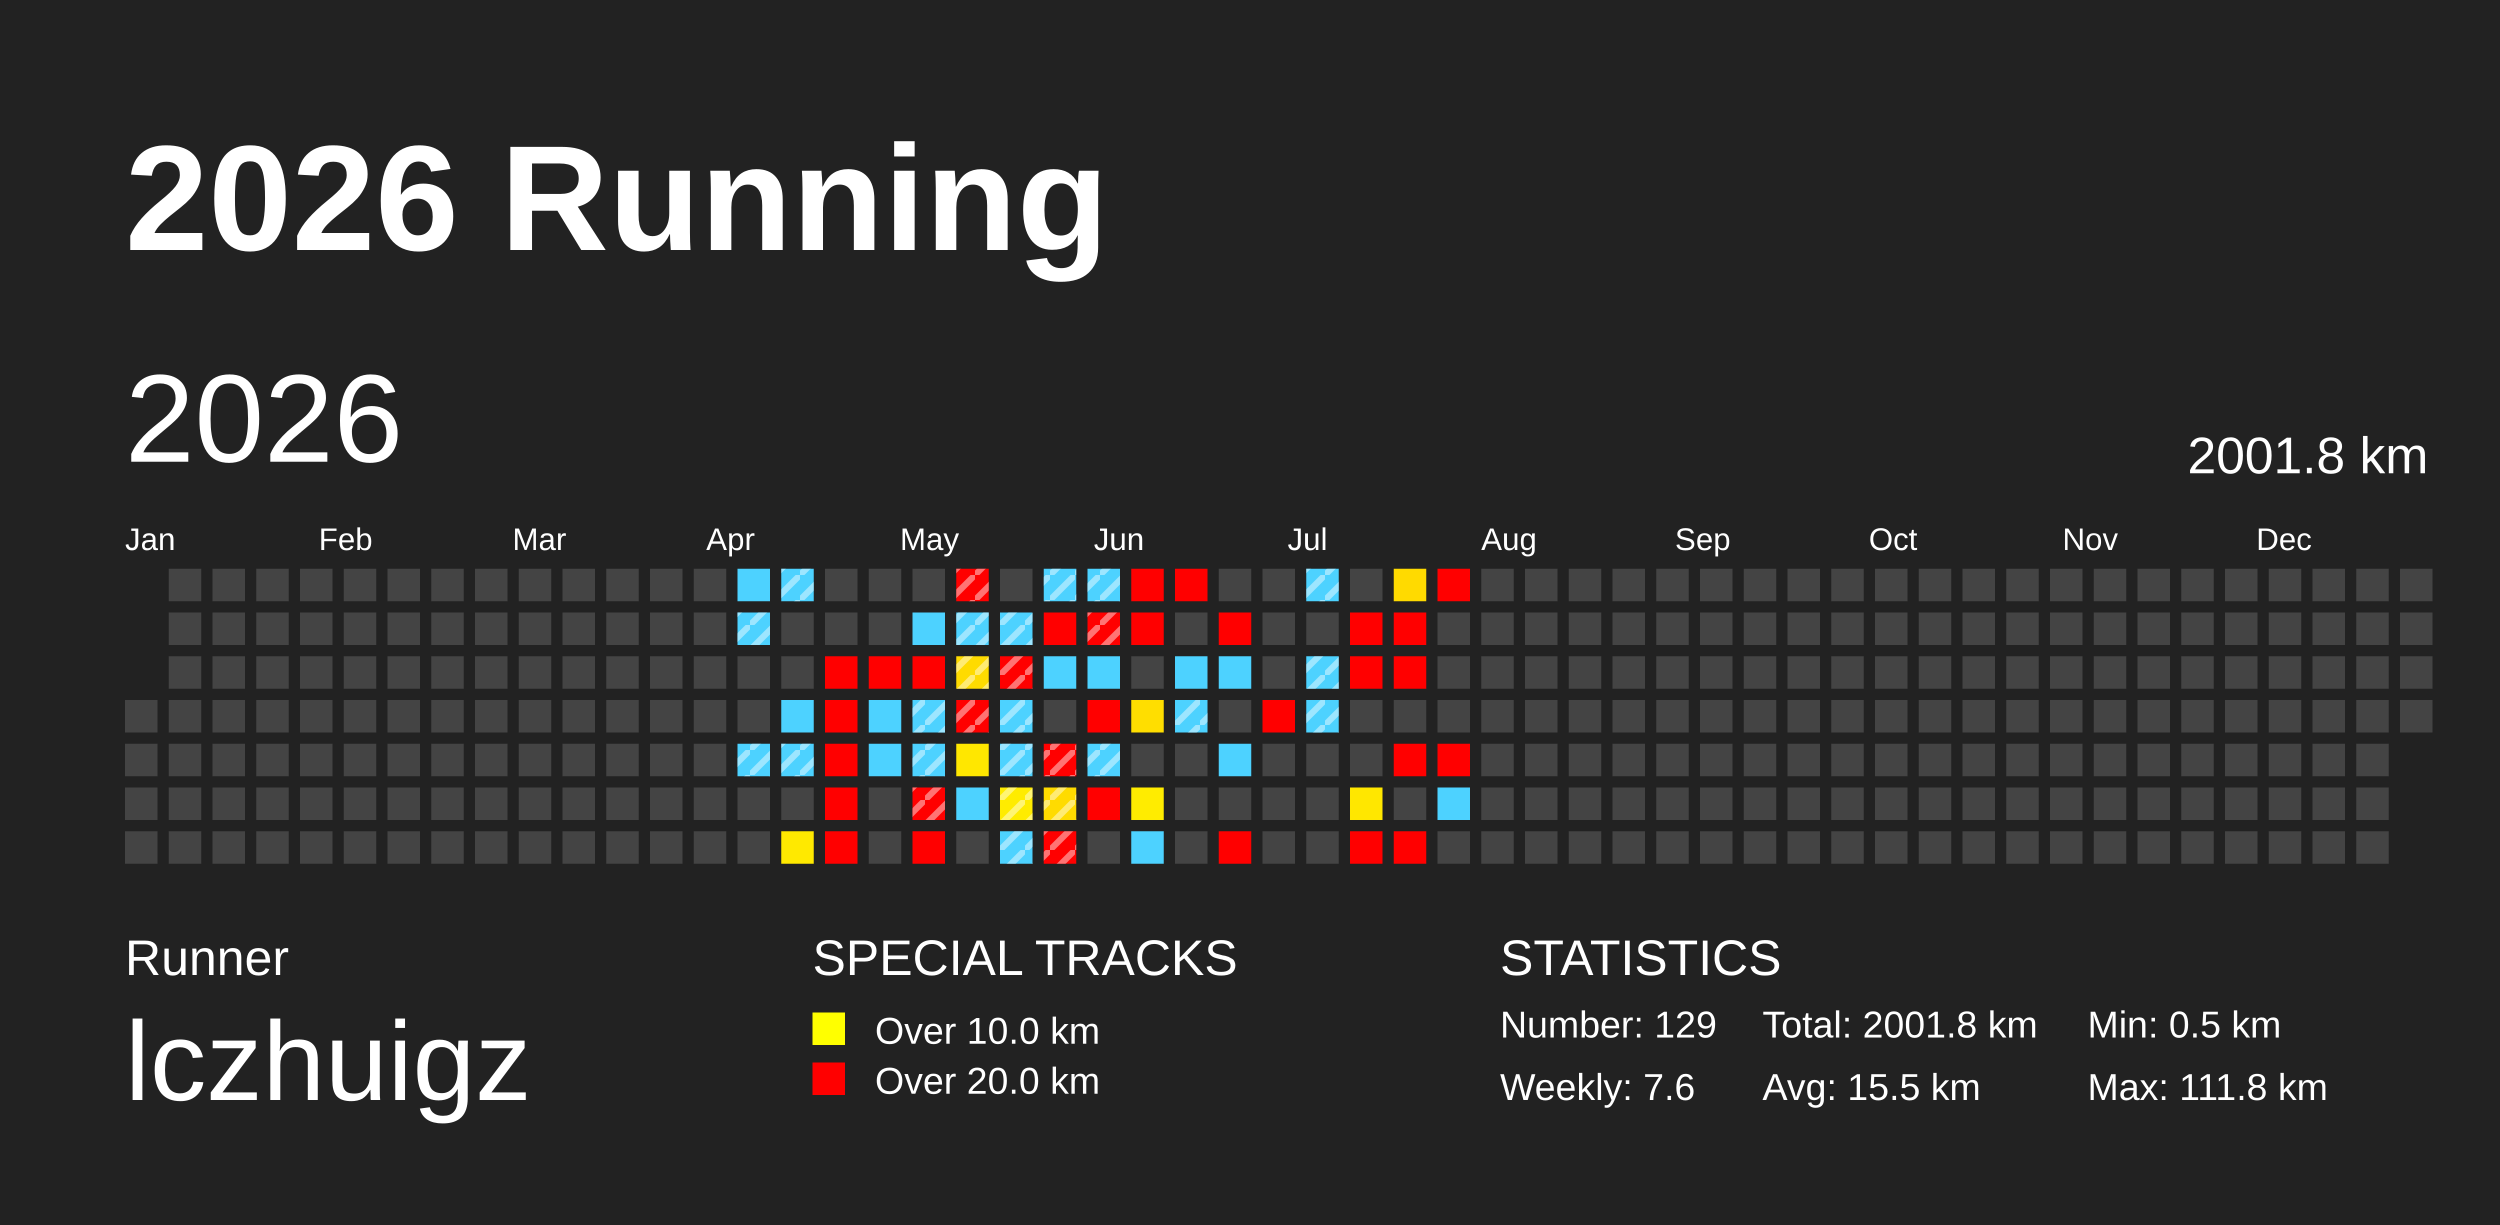
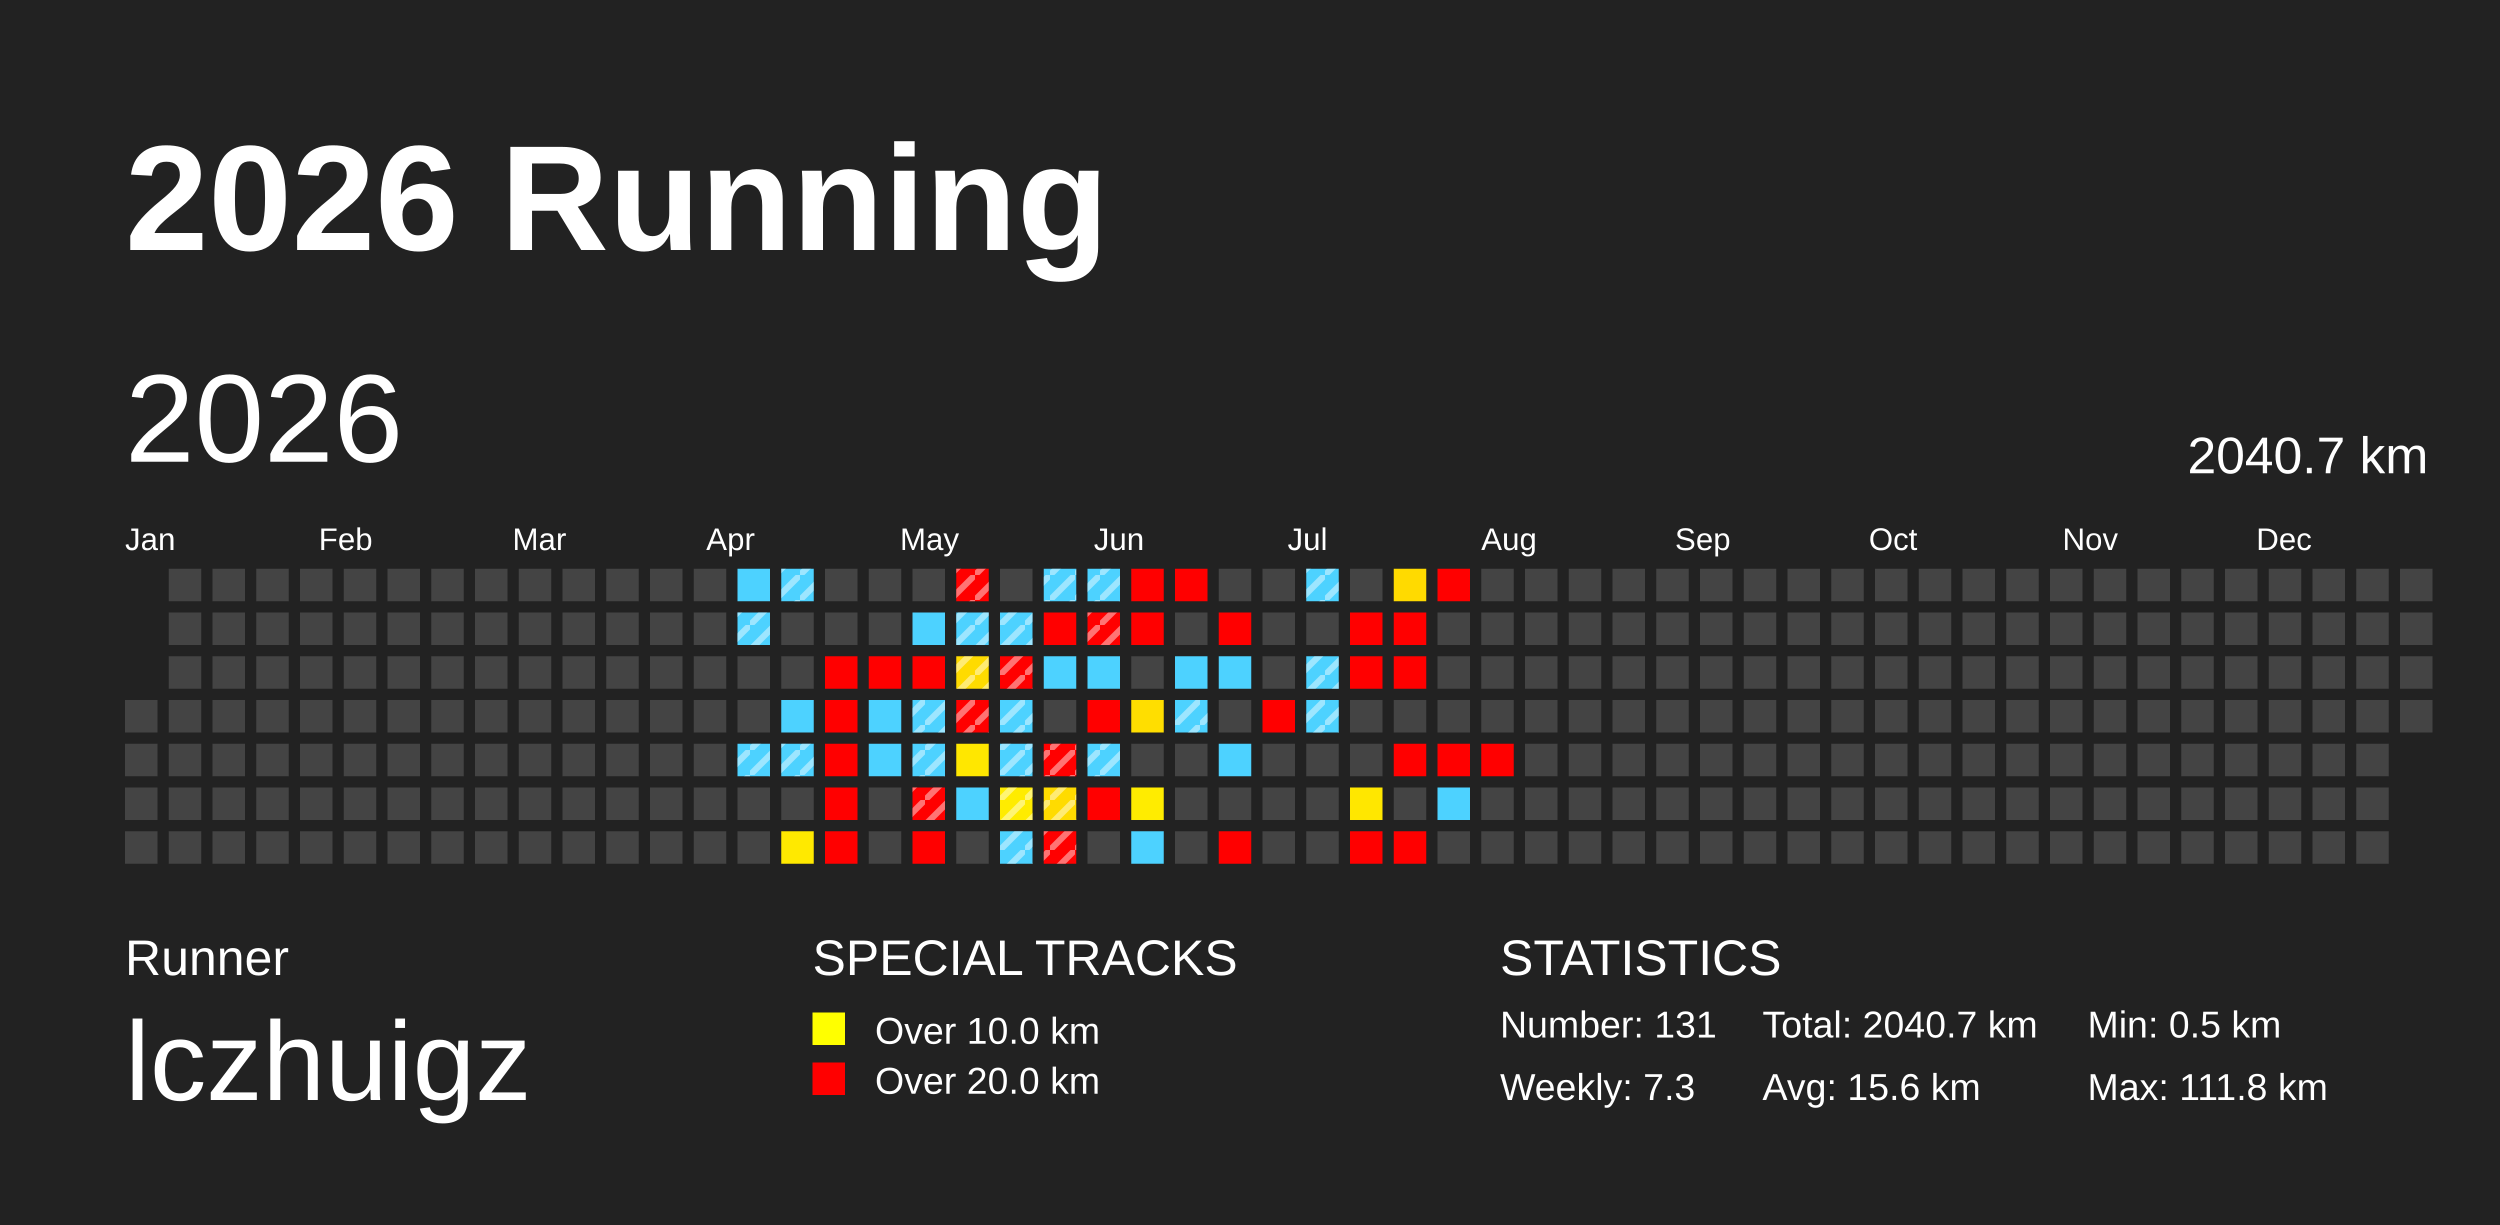
<svg xmlns="http://www.w3.org/2000/svg" baseProfile="full" height="98mm" version="1.1" viewBox="0,0,200,98" width="200mm">
  <defs>
    <pattern height="2" id="indoor-stripe" patternUnits="userSpaceOnUse" width="2">
      <line stroke="white" stroke-opacity="0.45" stroke-width="0.5" x1="0" x2="2" y1="2" y2="0" />
    </pattern>
  </defs>
  <rect fill="#222222" height="98" width="200" x="0" y="0" />
  <text fill="#FFFFFF" style="font-size:12px; font-family:Arial; font-weight:bold;" x="10" y="20">2026 Running</text>
  <text fill="#FFFFFF" style="font-size:4px; font-family:Arial" x="10" y="78">Runner</text>
  <text fill="#FFFFFF" style="font-size:9px; font-family:Arial" x="10" y="88">lczhuigz</text>
  <text fill="#FFFFFF" style="font-size:4px; font-family:Arial" x="65" y="78">SPECIAL TRACKS</text>
  <rect fill="yellow" height="2.6" width="2.6" x="65" y="81" />
  <text fill="#FFFFFF" style="font-size:3px; font-family:Arial" x="70" y="83.5">Over 10.0 km</text>
  <rect fill="red" height="2.6" width="2.6" x="65" y="85" />
  <text fill="#FFFFFF" style="font-size:3px; font-family:Arial" x="70" y="87.5">Over 20.0 km</text>
  <text fill="#FFFFFF" style="font-size:4px; font-family:Arial" x="120" y="78">STATISTICS</text>
-   <text fill="#FFFFFF" style="font-size:3px; font-family:Arial" x="120" y="83">Number: 129</text>
-   <text fill="#FFFFFF" style="font-size:3px; font-family:Arial" x="120" y="88">Weekly: 7.6</text>
-   <text fill="#FFFFFF" style="font-size:3px; font-family:Arial" x="141" y="83">Total: 2001.8 km</text>
-   <text fill="#FFFFFF" style="font-size:3px; font-family:Arial" x="141" y="88">Avg: 15.5 km</text>
+   <text fill="#FFFFFF" style="font-size:3px; font-family:Arial" x="120" y="83">Number: 131</text>
+   <text fill="#FFFFFF" style="font-size:3px; font-family:Arial" x="120" y="88">Weekly: 7.3</text>
+   <text fill="#FFFFFF" style="font-size:3px; font-family:Arial" x="141" y="83">Total: 2040.7 km</text>
+   <text fill="#FFFFFF" style="font-size:3px; font-family:Arial" x="141" y="88">Avg: 15.6 km</text>
  <text fill="#FFFFFF" style="font-size:3px; font-family:Arial" x="167" y="83">Min: 0.5 km</text>
  <text fill="#FFFFFF" style="font-size:3px; font-family:Arial" x="167" y="88">Max: 111.8 km</text>
  <text dominant-baseline="hanging" fill="#FFFFFF" style="font-size:10.0px; font-family:Arial;" x="10" y="30">2026</text>
-   <text dominant-baseline="hanging" fill="#FFFFFF" style="font-size:4.125px; font-family:Arial;" x="175" y="35">2001.8 km</text>
+   <text dominant-baseline="hanging" fill="#FFFFFF" style="font-size:4.125px; font-family:Arial;" x="175" y="35">2040.7 km</text>
  <text fill="#FFFFFF" style="font-size:2.5px; font-family:Arial" x="10.0" y="44">Jan</text>
  <text fill="#FFFFFF" style="font-size:2.5px; font-family:Arial" x="25.5" y="44">Feb</text>
  <text fill="#FFFFFF" style="font-size:2.5px; font-family:Arial" x="41.0" y="44">Mar</text>
  <text fill="#FFFFFF" style="font-size:2.5px; font-family:Arial" x="56.5" y="44">Apr</text>
  <text fill="#FFFFFF" style="font-size:2.5px; font-family:Arial" x="72.0" y="44">May</text>
  <text fill="#FFFFFF" style="font-size:2.5px; font-family:Arial" x="87.5" y="44">Jun</text>
  <text fill="#FFFFFF" style="font-size:2.5px; font-family:Arial" x="103.0" y="44">Jul</text>
  <text fill="#FFFFFF" style="font-size:2.5px; font-family:Arial" x="118.5" y="44">Aug</text>
  <text fill="#FFFFFF" style="font-size:2.5px; font-family:Arial" x="134.0" y="44">Sep</text>
  <text fill="#FFFFFF" style="font-size:2.5px; font-family:Arial" x="149.5" y="44">Oct</text>
  <text fill="#FFFFFF" style="font-size:2.5px; font-family:Arial" x="165.0" y="44">Nov</text>
  <text fill="#FFFFFF" style="font-size:2.5px; font-family:Arial" x="180.5" y="44">Dec</text>
  <rect fill="#444444" height="2.6" width="2.6" x="10.0" y="56.0" />
  <rect fill="#444444" height="2.6" width="2.6" x="10.0" y="59.5" />
  <rect fill="#444444" height="2.6" width="2.6" x="10.0" y="63.0" />
  <rect fill="#444444" height="2.6" width="2.6" x="10.0" y="66.5" />
  <rect fill="#444444" height="2.6" width="2.6" x="13.5" y="45.5" />
  <rect fill="#444444" height="2.6" width="2.6" x="13.5" y="49.0" />
  <rect fill="#444444" height="2.6" width="2.6" x="13.5" y="52.5" />
  <rect fill="#444444" height="2.6" width="2.6" x="13.5" y="56.0" />
  <rect fill="#444444" height="2.6" width="2.6" x="13.5" y="59.5" />
  <rect fill="#444444" height="2.6" width="2.6" x="13.5" y="63.0" />
  <rect fill="#444444" height="2.6" width="2.6" x="13.5" y="66.5" />
  <rect fill="#444444" height="2.6" width="2.6" x="17.0" y="45.5" />
  <rect fill="#444444" height="2.6" width="2.6" x="17.0" y="49.0" />
  <rect fill="#444444" height="2.6" width="2.6" x="17.0" y="52.5" />
  <rect fill="#444444" height="2.6" width="2.6" x="17.0" y="56.0" />
  <rect fill="#444444" height="2.6" width="2.6" x="17.0" y="59.5" />
  <rect fill="#444444" height="2.6" width="2.6" x="17.0" y="63.0" />
  <rect fill="#444444" height="2.6" width="2.6" x="17.0" y="66.5" />
  <rect fill="#444444" height="2.6" width="2.6" x="20.5" y="45.5" />
  <rect fill="#444444" height="2.6" width="2.6" x="20.5" y="49.0" />
  <rect fill="#444444" height="2.6" width="2.6" x="20.5" y="52.5" />
  <rect fill="#444444" height="2.6" width="2.6" x="20.5" y="56.0" />
  <rect fill="#444444" height="2.6" width="2.6" x="20.5" y="59.5" />
  <rect fill="#444444" height="2.6" width="2.6" x="20.5" y="63.0" />
  <rect fill="#444444" height="2.6" width="2.6" x="20.5" y="66.5" />
  <rect fill="#444444" height="2.6" width="2.6" x="24.0" y="45.5" />
  <rect fill="#444444" height="2.6" width="2.6" x="24.0" y="49.0" />
  <rect fill="#444444" height="2.6" width="2.6" x="24.0" y="52.5" />
  <rect fill="#444444" height="2.6" width="2.6" x="24.0" y="56.0" />
  <rect fill="#444444" height="2.6" width="2.6" x="24.0" y="59.5" />
  <rect fill="#444444" height="2.6" width="2.6" x="24.0" y="63.0" />
  <rect fill="#444444" height="2.6" width="2.6" x="24.0" y="66.5" />
  <rect fill="#444444" height="2.6" width="2.6" x="27.5" y="45.5" />
  <rect fill="#444444" height="2.6" width="2.6" x="27.5" y="49.0" />
  <rect fill="#444444" height="2.6" width="2.6" x="27.5" y="52.5" />
  <rect fill="#444444" height="2.6" width="2.6" x="27.5" y="56.0" />
  <rect fill="#444444" height="2.6" width="2.6" x="27.5" y="59.5" />
  <rect fill="#444444" height="2.6" width="2.6" x="27.5" y="63.0" />
  <rect fill="#444444" height="2.6" width="2.6" x="27.5" y="66.5" />
  <rect fill="#444444" height="2.6" width="2.6" x="31.0" y="45.5" />
  <rect fill="#444444" height="2.6" width="2.6" x="31.0" y="49.0" />
  <rect fill="#444444" height="2.6" width="2.6" x="31.0" y="52.5" />
  <rect fill="#444444" height="2.6" width="2.6" x="31.0" y="56.0" />
  <rect fill="#444444" height="2.6" width="2.6" x="31.0" y="59.5" />
  <rect fill="#444444" height="2.6" width="2.6" x="31.0" y="63.0" />
  <rect fill="#444444" height="2.6" width="2.6" x="31.0" y="66.5" />
  <rect fill="#444444" height="2.6" width="2.6" x="34.5" y="45.5" />
  <rect fill="#444444" height="2.6" width="2.6" x="34.5" y="49.0" />
  <rect fill="#444444" height="2.6" width="2.6" x="34.5" y="52.5" />
  <rect fill="#444444" height="2.6" width="2.6" x="34.5" y="56.0" />
  <rect fill="#444444" height="2.6" width="2.6" x="34.5" y="59.5" />
  <rect fill="#444444" height="2.6" width="2.6" x="34.5" y="63.0" />
  <rect fill="#444444" height="2.6" width="2.6" x="34.5" y="66.5" />
  <rect fill="#444444" height="2.6" width="2.6" x="38.0" y="45.5" />
  <rect fill="#444444" height="2.6" width="2.6" x="38.0" y="49.0" />
  <rect fill="#444444" height="2.6" width="2.6" x="38.0" y="52.5" />
  <rect fill="#444444" height="2.6" width="2.6" x="38.0" y="56.0" />
  <rect fill="#444444" height="2.6" width="2.6" x="38.0" y="59.5" />
  <rect fill="#444444" height="2.6" width="2.6" x="38.0" y="63.0" />
  <rect fill="#444444" height="2.6" width="2.6" x="38.0" y="66.5" />
  <rect fill="#444444" height="2.6" width="2.6" x="41.5" y="45.5" />
  <rect fill="#444444" height="2.6" width="2.6" x="41.5" y="49.0" />
  <rect fill="#444444" height="2.6" width="2.6" x="41.5" y="52.5" />
  <rect fill="#444444" height="2.6" width="2.6" x="41.5" y="56.0" />
  <rect fill="#444444" height="2.6" width="2.6" x="41.5" y="59.5" />
  <rect fill="#444444" height="2.6" width="2.6" x="41.5" y="63.0" />
  <rect fill="#444444" height="2.6" width="2.6" x="41.5" y="66.5" />
  <rect fill="#444444" height="2.6" width="2.6" x="45.0" y="45.5" />
  <rect fill="#444444" height="2.6" width="2.6" x="45.0" y="49.0" />
  <rect fill="#444444" height="2.6" width="2.6" x="45.0" y="52.5" />
  <rect fill="#444444" height="2.6" width="2.6" x="45.0" y="56.0" />
  <rect fill="#444444" height="2.6" width="2.6" x="45.0" y="59.5" />
  <rect fill="#444444" height="2.6" width="2.6" x="45.0" y="63.0" />
  <rect fill="#444444" height="2.6" width="2.6" x="45.0" y="66.5" />
  <rect fill="#444444" height="2.6" width="2.6" x="48.5" y="45.5" />
  <rect fill="#444444" height="2.6" width="2.6" x="48.5" y="49.0" />
  <rect fill="#444444" height="2.6" width="2.6" x="48.5" y="52.5" />
  <rect fill="#444444" height="2.6" width="2.6" x="48.5" y="56.0" />
  <rect fill="#444444" height="2.6" width="2.6" x="48.5" y="59.5" />
  <rect fill="#444444" height="2.6" width="2.6" x="48.5" y="63.0" />
  <rect fill="#444444" height="2.6" width="2.6" x="48.5" y="66.5" />
  <rect fill="#444444" height="2.6" width="2.6" x="52.0" y="45.5" />
  <rect fill="#444444" height="2.6" width="2.6" x="52.0" y="49.0" />
  <rect fill="#444444" height="2.6" width="2.6" x="52.0" y="52.5" />
  <rect fill="#444444" height="2.6" width="2.6" x="52.0" y="56.0" />
  <rect fill="#444444" height="2.6" width="2.6" x="52.0" y="59.5" />
  <rect fill="#444444" height="2.6" width="2.6" x="52.0" y="63.0" />
  <rect fill="#444444" height="2.6" width="2.6" x="52.0" y="66.5" />
  <rect fill="#444444" height="2.6" width="2.6" x="55.5" y="45.5" />
  <rect fill="#444444" height="2.6" width="2.6" x="55.5" y="49.0" />
  <rect fill="#444444" height="2.6" width="2.6" x="55.5" y="52.5" />
  <rect fill="#444444" height="2.6" width="2.6" x="55.5" y="56.0" />
  <rect fill="#444444" height="2.6" width="2.6" x="55.5" y="59.5" />
  <rect fill="#444444" height="2.6" width="2.6" x="55.5" y="63.0" />
  <rect fill="#444444" height="2.6" width="2.6" x="55.5" y="66.5" />
  <rect fill="#4dd2ff" height="2.6" width="2.6" x="59.0" y="45.5" />
  <rect fill="#4dd2ff" height="2.6" width="2.6" x="59.0" y="49.0" />
  <rect fill="url(#indoor-stripe)" height="2.6" style="pointer-events: none;" width="2.6" x="59.0" y="49.0" />
  <rect fill="#444444" height="2.6" width="2.6" x="59.0" y="52.5" />
  <rect fill="#444444" height="2.6" width="2.6" x="59.0" y="56.0" />
  <rect fill="#4dd2ff" height="2.6" width="2.6" x="59.0" y="59.5" />
  <rect fill="url(#indoor-stripe)" height="2.6" style="pointer-events: none;" width="2.6" x="59.0" y="59.5" />
  <rect fill="#444444" height="2.6" width="2.6" x="59.0" y="63.0" />
  <rect fill="#444444" height="2.6" width="2.6" x="59.0" y="66.5" />
  <rect fill="#4dd2ff" height="2.6" width="2.6" x="62.5" y="45.5" />
  <rect fill="url(#indoor-stripe)" height="2.6" style="pointer-events: none;" width="2.6" x="62.5" y="45.5" />
  <rect fill="#444444" height="2.6" width="2.6" x="62.5" y="49.0" />
  <rect fill="#444444" height="2.6" width="2.6" x="62.5" y="52.5" />
  <rect fill="#4dd2ff" height="2.6" width="2.6" x="62.5" y="56.0" />
  <rect fill="#4dd2ff" height="2.6" width="2.6" x="62.5" y="59.5" />
  <rect fill="url(#indoor-stripe)" height="2.6" style="pointer-events: none;" width="2.6" x="62.5" y="59.5" />
  <rect fill="#444444" height="2.6" width="2.6" x="62.5" y="63.0" />
  <rect fill="#ffe900" height="2.6" width="2.6" x="62.5" y="66.5" />
  <rect fill="#444444" height="2.6" width="2.6" x="66.0" y="45.5" />
  <rect fill="#444444" height="2.6" width="2.6" x="66.0" y="49.0" />
  <rect fill="red" height="2.6" width="2.6" x="66.0" y="52.5" />
  <rect fill="red" height="2.6" width="2.6" x="66.0" y="56.0" />
  <rect fill="red" height="2.6" width="2.6" x="66.0" y="59.5" />
  <rect fill="red" height="2.6" width="2.6" x="66.0" y="63.0" />
  <rect fill="red" height="2.6" width="2.6" x="66.0" y="66.5" />
  <rect fill="#444444" height="2.6" width="2.6" x="69.5" y="45.5" />
  <rect fill="#444444" height="2.6" width="2.6" x="69.5" y="49.0" />
  <rect fill="red" height="2.6" width="2.6" x="69.5" y="52.5" />
  <rect fill="#4dd2ff" height="2.6" width="2.6" x="69.5" y="56.0" />
  <rect fill="#4dd2ff" height="2.6" width="2.6" x="69.5" y="59.5" />
  <rect fill="#444444" height="2.6" width="2.6" x="69.5" y="63.0" />
  <rect fill="#444444" height="2.6" width="2.6" x="69.5" y="66.5" />
  <rect fill="#444444" height="2.6" width="2.6" x="73.0" y="45.5" />
  <rect fill="#4dd2ff" height="2.6" width="2.6" x="73.0" y="49.0" />
  <rect fill="red" height="2.6" width="2.6" x="73.0" y="52.5" />
  <rect fill="#4dd2ff" height="2.6" width="2.6" x="73.0" y="56.0" />
  <rect fill="url(#indoor-stripe)" height="2.6" style="pointer-events: none;" width="2.6" x="73.0" y="56.0" />
  <rect fill="#4dd2ff" height="2.6" width="2.6" x="73.0" y="59.5" />
  <rect fill="url(#indoor-stripe)" height="2.6" style="pointer-events: none;" width="2.6" x="73.0" y="59.5" />
  <rect fill="red" height="2.6" width="2.6" x="73.0" y="63.0" />
  <rect fill="url(#indoor-stripe)" height="2.6" style="pointer-events: none;" width="2.6" x="73.0" y="63.0" />
  <rect fill="red" height="2.6" width="2.6" x="73.0" y="66.5" />
  <rect fill="red" height="2.6" width="2.6" x="76.5" y="45.5" />
  <rect fill="url(#indoor-stripe)" height="2.6" style="pointer-events: none;" width="2.6" x="76.5" y="45.5" />
  <rect fill="#4dd2ff" height="2.6" width="2.6" x="76.5" y="49.0" />
  <rect fill="url(#indoor-stripe)" height="2.6" style="pointer-events: none;" width="2.6" x="76.5" y="49.0" />
  <rect fill="#ffdb00" height="2.6" width="2.6" x="76.5" y="52.5" />
  <rect fill="url(#indoor-stripe)" height="2.6" style="pointer-events: none;" width="2.6" x="76.5" y="52.5" />
  <rect fill="red" height="2.6" width="2.6" x="76.5" y="56.0" />
  <rect fill="url(#indoor-stripe)" height="2.6" style="pointer-events: none;" width="2.6" x="76.5" y="56.0" />
  <rect fill="#ffe700" height="2.6" width="2.6" x="76.5" y="59.5" />
  <rect fill="#4dd2ff" height="2.6" width="2.6" x="76.5" y="63.0" />
  <rect fill="#444444" height="2.6" width="2.6" x="76.5" y="66.5" />
  <rect fill="#444444" height="2.6" width="2.6" x="80.0" y="45.5" />
  <rect fill="#4dd2ff" height="2.6" width="2.6" x="80.0" y="49.0" />
  <rect fill="url(#indoor-stripe)" height="2.6" style="pointer-events: none;" width="2.6" x="80.0" y="49.0" />
  <rect fill="red" height="2.6" width="2.6" x="80.0" y="52.5" />
  <rect fill="url(#indoor-stripe)" height="2.6" style="pointer-events: none;" width="2.6" x="80.0" y="52.5" />
  <rect fill="#4dd2ff" height="2.6" width="2.6" x="80.0" y="56.0" />
  <rect fill="url(#indoor-stripe)" height="2.6" style="pointer-events: none;" width="2.6" x="80.0" y="56.0" />
  <rect fill="#4dd2ff" height="2.6" width="2.6" x="80.0" y="59.5" />
  <rect fill="url(#indoor-stripe)" height="2.6" style="pointer-events: none;" width="2.6" x="80.0" y="59.5" />
  <rect fill="#ffec00" height="2.6" width="2.6" x="80.0" y="63.0" />
  <rect fill="url(#indoor-stripe)" height="2.6" style="pointer-events: none;" width="2.6" x="80.0" y="63.0" />
  <rect fill="#4dd2ff" height="2.6" width="2.6" x="80.0" y="66.5" />
  <rect fill="url(#indoor-stripe)" height="2.6" style="pointer-events: none;" width="2.6" x="80.0" y="66.5" />
  <rect fill="#4dd2ff" height="2.6" width="2.6" x="83.5" y="45.5" />
  <rect fill="url(#indoor-stripe)" height="2.6" style="pointer-events: none;" width="2.6" x="83.5" y="45.5" />
  <rect fill="red" height="2.6" width="2.6" x="83.5" y="49.0" />
  <rect fill="#4dd2ff" height="2.6" width="2.6" x="83.5" y="52.5" />
  <rect fill="#444444" height="2.6" width="2.6" x="83.5" y="56.0" />
  <rect fill="red" height="2.6" width="2.6" x="83.5" y="59.5" />
  <rect fill="url(#indoor-stripe)" height="2.6" style="pointer-events: none;" width="2.6" x="83.5" y="59.5" />
  <rect fill="#ffdb00" height="2.6" width="2.6" x="83.5" y="63.0" />
  <rect fill="url(#indoor-stripe)" height="2.6" style="pointer-events: none;" width="2.6" x="83.5" y="63.0" />
  <rect fill="red" height="2.6" width="2.6" x="83.5" y="66.5" />
  <rect fill="url(#indoor-stripe)" height="2.6" style="pointer-events: none;" width="2.6" x="83.5" y="66.5" />
  <rect fill="#4dd2ff" height="2.6" width="2.6" x="87.0" y="45.5" />
  <rect fill="url(#indoor-stripe)" height="2.6" style="pointer-events: none;" width="2.6" x="87.0" y="45.5" />
  <rect fill="red" height="2.6" width="2.6" x="87.0" y="49.0" />
  <rect fill="url(#indoor-stripe)" height="2.6" style="pointer-events: none;" width="2.6" x="87.0" y="49.0" />
  <rect fill="#4dd2ff" height="2.6" width="2.6" x="87.0" y="52.5" />
  <rect fill="red" height="2.6" width="2.6" x="87.0" y="56.0" />
  <rect fill="#4dd2ff" height="2.6" width="2.6" x="87.0" y="59.5" />
  <rect fill="url(#indoor-stripe)" height="2.6" style="pointer-events: none;" width="2.6" x="87.0" y="59.5" />
  <rect fill="red" height="2.6" width="2.6" x="87.0" y="63.0" />
  <rect fill="#444444" height="2.6" width="2.6" x="87.0" y="66.5" />
  <rect fill="red" height="2.6" width="2.6" x="90.5" y="45.5" />
  <rect fill="red" height="2.6" width="2.6" x="90.5" y="49.0" />
  <rect fill="#444444" height="2.6" width="2.6" x="90.5" y="52.5" />
  <rect fill="#ffde00" height="2.6" width="2.6" x="90.5" y="56.0" />
  <rect fill="#444444" height="2.6" width="2.6" x="90.5" y="59.5" />
  <rect fill="#ffec00" height="2.6" width="2.6" x="90.5" y="63.0" />
  <rect fill="#4dd2ff" height="2.6" width="2.6" x="90.5" y="66.5" />
  <rect fill="red" height="2.6" width="2.6" x="94.0" y="45.5" />
  <rect fill="#444444" height="2.6" width="2.6" x="94.0" y="49.0" />
  <rect fill="#4dd2ff" height="2.6" width="2.6" x="94.0" y="52.5" />
  <rect fill="#4dd2ff" height="2.6" width="2.6" x="94.0" y="56.0" />
  <rect fill="url(#indoor-stripe)" height="2.6" style="pointer-events: none;" width="2.6" x="94.0" y="56.0" />
  <rect fill="#444444" height="2.6" width="2.6" x="94.0" y="59.5" />
  <rect fill="#444444" height="2.6" width="2.6" x="94.0" y="63.0" />
  <rect fill="#444444" height="2.6" width="2.6" x="94.0" y="66.5" />
  <rect fill="#444444" height="2.6" width="2.6" x="97.5" y="45.5" />
  <rect fill="red" height="2.6" width="2.6" x="97.5" y="49.0" />
  <rect fill="#4dd2ff" height="2.6" width="2.6" x="97.5" y="52.5" />
  <rect fill="#444444" height="2.6" width="2.6" x="97.5" y="56.0" />
  <rect fill="#4dd2ff" height="2.6" width="2.6" x="97.5" y="59.5" />
  <rect fill="#444444" height="2.6" width="2.6" x="97.5" y="63.0" />
  <rect fill="red" height="2.6" width="2.6" x="97.5" y="66.5" />
  <rect fill="#444444" height="2.6" width="2.6" x="101.0" y="45.5" />
  <rect fill="#444444" height="2.6" width="2.6" x="101.0" y="49.0" />
  <rect fill="#444444" height="2.6" width="2.6" x="101.0" y="52.5" />
  <rect fill="red" height="2.6" width="2.6" x="101.0" y="56.0" />
  <rect fill="#444444" height="2.6" width="2.6" x="101.0" y="59.5" />
  <rect fill="#444444" height="2.6" width="2.6" x="101.0" y="63.0" />
  <rect fill="#444444" height="2.6" width="2.6" x="101.0" y="66.5" />
  <rect fill="#4dd2ff" height="2.6" width="2.6" x="104.5" y="45.5" />
  <rect fill="url(#indoor-stripe)" height="2.6" style="pointer-events: none;" width="2.6" x="104.5" y="45.5" />
  <rect fill="#444444" height="2.6" width="2.6" x="104.5" y="49.0" />
  <rect fill="#4dd2ff" height="2.6" width="2.6" x="104.5" y="52.5" />
  <rect fill="url(#indoor-stripe)" height="2.6" style="pointer-events: none;" width="2.6" x="104.5" y="52.5" />
  <rect fill="#4dd2ff" height="2.6" width="2.6" x="104.5" y="56.0" />
  <rect fill="url(#indoor-stripe)" height="2.6" style="pointer-events: none;" width="2.6" x="104.5" y="56.0" />
  <rect fill="#444444" height="2.6" width="2.6" x="104.5" y="59.5" />
  <rect fill="#444444" height="2.6" width="2.6" x="104.5" y="63.0" />
  <rect fill="#444444" height="2.6" width="2.6" x="104.5" y="66.5" />
  <rect fill="#444444" height="2.6" width="2.6" x="108.0" y="45.5" />
  <rect fill="red" height="2.6" width="2.6" x="108.0" y="49.0" />
  <rect fill="red" height="2.6" width="2.6" x="108.0" y="52.5" />
  <rect fill="#444444" height="2.6" width="2.6" x="108.0" y="56.0" />
  <rect fill="#444444" height="2.6" width="2.6" x="108.0" y="59.5" />
  <rect fill="#ffe700" height="2.6" width="2.6" x="108.0" y="63.0" />
  <rect fill="red" height="2.6" width="2.6" x="108.0" y="66.5" />
  <rect fill="#ffda00" height="2.6" width="2.6" x="111.5" y="45.5" />
  <rect fill="red" height="2.6" width="2.6" x="111.5" y="49.0" />
  <rect fill="red" height="2.6" width="2.6" x="111.5" y="52.5" />
  <rect fill="#444444" height="2.6" width="2.6" x="111.5" y="56.0" />
  <rect fill="red" height="2.6" width="2.6" x="111.5" y="59.5" />
  <rect fill="#444444" height="2.6" width="2.6" x="111.5" y="63.0" />
  <rect fill="red" height="2.6" width="2.6" x="111.5" y="66.5" />
  <rect fill="red" height="2.6" width="2.6" x="115.0" y="45.5" />
  <rect fill="#444444" height="2.6" width="2.6" x="115.0" y="49.0" />
  <rect fill="#444444" height="2.6" width="2.6" x="115.0" y="52.5" />
  <rect fill="#444444" height="2.6" width="2.6" x="115.0" y="56.0" />
  <rect fill="red" height="2.6" width="2.6" x="115.0" y="59.5" />
  <rect fill="#4dd2ff" height="2.6" width="2.6" x="115.0" y="63.0" />
  <rect fill="#444444" height="2.6" width="2.6" x="115.0" y="66.5" />
  <rect fill="#444444" height="2.6" width="2.6" x="118.5" y="45.5" />
  <rect fill="#444444" height="2.6" width="2.6" x="118.5" y="49.0" />
  <rect fill="#444444" height="2.6" width="2.6" x="118.5" y="52.5" />
  <rect fill="#444444" height="2.6" width="2.6" x="118.5" y="56.0" />
-   <rect fill="#444444" height="2.6" width="2.6" x="118.5" y="59.5" />
+   <rect fill="red" height="2.6" width="2.6" x="118.5" y="59.5" />
  <rect fill="#444444" height="2.6" width="2.6" x="118.5" y="63.0" />
  <rect fill="#444444" height="2.6" width="2.6" x="118.5" y="66.5" />
  <rect fill="#444444" height="2.6" width="2.6" x="122.0" y="45.5" />
  <rect fill="#444444" height="2.6" width="2.6" x="122.0" y="49.0" />
  <rect fill="#444444" height="2.6" width="2.6" x="122.0" y="52.5" />
  <rect fill="#444444" height="2.6" width="2.6" x="122.0" y="56.0" />
  <rect fill="#444444" height="2.6" width="2.6" x="122.0" y="59.5" />
  <rect fill="#444444" height="2.6" width="2.6" x="122.0" y="63.0" />
  <rect fill="#444444" height="2.6" width="2.6" x="122.0" y="66.5" />
  <rect fill="#444444" height="2.6" width="2.6" x="125.5" y="45.5" />
  <rect fill="#444444" height="2.6" width="2.6" x="125.5" y="49.0" />
  <rect fill="#444444" height="2.6" width="2.6" x="125.5" y="52.5" />
  <rect fill="#444444" height="2.6" width="2.6" x="125.5" y="56.0" />
  <rect fill="#444444" height="2.6" width="2.6" x="125.5" y="59.5" />
  <rect fill="#444444" height="2.6" width="2.6" x="125.5" y="63.0" />
  <rect fill="#444444" height="2.6" width="2.6" x="125.5" y="66.5" />
  <rect fill="#444444" height="2.6" width="2.6" x="129.0" y="45.5" />
  <rect fill="#444444" height="2.6" width="2.6" x="129.0" y="49.0" />
  <rect fill="#444444" height="2.6" width="2.6" x="129.0" y="52.5" />
  <rect fill="#444444" height="2.6" width="2.6" x="129.0" y="56.0" />
  <rect fill="#444444" height="2.6" width="2.6" x="129.0" y="59.5" />
  <rect fill="#444444" height="2.6" width="2.6" x="129.0" y="63.0" />
  <rect fill="#444444" height="2.6" width="2.6" x="129.0" y="66.5" />
  <rect fill="#444444" height="2.6" width="2.6" x="132.5" y="45.5" />
  <rect fill="#444444" height="2.6" width="2.6" x="132.5" y="49.0" />
  <rect fill="#444444" height="2.6" width="2.6" x="132.5" y="52.5" />
  <rect fill="#444444" height="2.6" width="2.6" x="132.5" y="56.0" />
  <rect fill="#444444" height="2.6" width="2.6" x="132.5" y="59.5" />
  <rect fill="#444444" height="2.6" width="2.6" x="132.5" y="63.0" />
  <rect fill="#444444" height="2.6" width="2.6" x="132.5" y="66.5" />
  <rect fill="#444444" height="2.6" width="2.6" x="136.0" y="45.5" />
  <rect fill="#444444" height="2.6" width="2.6" x="136.0" y="49.0" />
  <rect fill="#444444" height="2.6" width="2.6" x="136.0" y="52.5" />
  <rect fill="#444444" height="2.6" width="2.6" x="136.0" y="56.0" />
  <rect fill="#444444" height="2.6" width="2.6" x="136.0" y="59.5" />
  <rect fill="#444444" height="2.6" width="2.6" x="136.0" y="63.0" />
  <rect fill="#444444" height="2.6" width="2.6" x="136.0" y="66.5" />
  <rect fill="#444444" height="2.6" width="2.6" x="139.5" y="45.5" />
  <rect fill="#444444" height="2.6" width="2.6" x="139.5" y="49.0" />
  <rect fill="#444444" height="2.6" width="2.6" x="139.5" y="52.5" />
  <rect fill="#444444" height="2.6" width="2.6" x="139.5" y="56.0" />
  <rect fill="#444444" height="2.6" width="2.6" x="139.5" y="59.5" />
  <rect fill="#444444" height="2.6" width="2.6" x="139.5" y="63.0" />
  <rect fill="#444444" height="2.6" width="2.6" x="139.5" y="66.5" />
  <rect fill="#444444" height="2.6" width="2.6" x="143.0" y="45.5" />
  <rect fill="#444444" height="2.6" width="2.6" x="143.0" y="49.0" />
  <rect fill="#444444" height="2.6" width="2.6" x="143.0" y="52.5" />
  <rect fill="#444444" height="2.6" width="2.6" x="143.0" y="56.0" />
  <rect fill="#444444" height="2.6" width="2.6" x="143.0" y="59.5" />
  <rect fill="#444444" height="2.6" width="2.6" x="143.0" y="63.0" />
  <rect fill="#444444" height="2.6" width="2.6" x="143.0" y="66.5" />
  <rect fill="#444444" height="2.6" width="2.6" x="146.5" y="45.5" />
  <rect fill="#444444" height="2.6" width="2.6" x="146.5" y="49.0" />
  <rect fill="#444444" height="2.6" width="2.6" x="146.5" y="52.5" />
  <rect fill="#444444" height="2.6" width="2.6" x="146.5" y="56.0" />
  <rect fill="#444444" height="2.6" width="2.6" x="146.5" y="59.5" />
  <rect fill="#444444" height="2.6" width="2.6" x="146.5" y="63.0" />
  <rect fill="#444444" height="2.6" width="2.6" x="146.5" y="66.5" />
  <rect fill="#444444" height="2.6" width="2.6" x="150.0" y="45.5" />
  <rect fill="#444444" height="2.6" width="2.6" x="150.0" y="49.0" />
  <rect fill="#444444" height="2.6" width="2.6" x="150.0" y="52.5" />
  <rect fill="#444444" height="2.6" width="2.6" x="150.0" y="56.0" />
  <rect fill="#444444" height="2.6" width="2.6" x="150.0" y="59.5" />
  <rect fill="#444444" height="2.6" width="2.6" x="150.0" y="63.0" />
  <rect fill="#444444" height="2.6" width="2.6" x="150.0" y="66.5" />
  <rect fill="#444444" height="2.6" width="2.6" x="153.5" y="45.5" />
  <rect fill="#444444" height="2.6" width="2.6" x="153.5" y="49.0" />
  <rect fill="#444444" height="2.6" width="2.6" x="153.5" y="52.5" />
  <rect fill="#444444" height="2.6" width="2.6" x="153.5" y="56.0" />
  <rect fill="#444444" height="2.6" width="2.6" x="153.5" y="59.5" />
  <rect fill="#444444" height="2.6" width="2.6" x="153.5" y="63.0" />
  <rect fill="#444444" height="2.6" width="2.6" x="153.5" y="66.5" />
  <rect fill="#444444" height="2.6" width="2.6" x="157.0" y="45.5" />
  <rect fill="#444444" height="2.6" width="2.6" x="157.0" y="49.0" />
  <rect fill="#444444" height="2.6" width="2.6" x="157.0" y="52.5" />
  <rect fill="#444444" height="2.6" width="2.6" x="157.0" y="56.0" />
  <rect fill="#444444" height="2.6" width="2.6" x="157.0" y="59.5" />
  <rect fill="#444444" height="2.6" width="2.6" x="157.0" y="63.0" />
  <rect fill="#444444" height="2.6" width="2.6" x="157.0" y="66.5" />
  <rect fill="#444444" height="2.6" width="2.6" x="160.5" y="45.5" />
  <rect fill="#444444" height="2.6" width="2.6" x="160.5" y="49.0" />
  <rect fill="#444444" height="2.6" width="2.6" x="160.5" y="52.5" />
  <rect fill="#444444" height="2.6" width="2.6" x="160.5" y="56.0" />
  <rect fill="#444444" height="2.6" width="2.6" x="160.5" y="59.5" />
  <rect fill="#444444" height="2.6" width="2.6" x="160.5" y="63.0" />
  <rect fill="#444444" height="2.6" width="2.6" x="160.5" y="66.5" />
  <rect fill="#444444" height="2.6" width="2.6" x="164.0" y="45.5" />
  <rect fill="#444444" height="2.6" width="2.6" x="164.0" y="49.0" />
  <rect fill="#444444" height="2.6" width="2.6" x="164.0" y="52.5" />
  <rect fill="#444444" height="2.6" width="2.6" x="164.0" y="56.0" />
  <rect fill="#444444" height="2.6" width="2.6" x="164.0" y="59.5" />
  <rect fill="#444444" height="2.6" width="2.6" x="164.0" y="63.0" />
  <rect fill="#444444" height="2.6" width="2.6" x="164.0" y="66.5" />
  <rect fill="#444444" height="2.6" width="2.6" x="167.5" y="45.5" />
  <rect fill="#444444" height="2.6" width="2.6" x="167.5" y="49.0" />
  <rect fill="#444444" height="2.6" width="2.6" x="167.5" y="52.5" />
  <rect fill="#444444" height="2.6" width="2.6" x="167.5" y="56.0" />
  <rect fill="#444444" height="2.6" width="2.6" x="167.5" y="59.5" />
  <rect fill="#444444" height="2.6" width="2.6" x="167.5" y="63.0" />
  <rect fill="#444444" height="2.6" width="2.6" x="167.5" y="66.5" />
  <rect fill="#444444" height="2.6" width="2.6" x="171.0" y="45.5" />
  <rect fill="#444444" height="2.6" width="2.6" x="171.0" y="49.0" />
  <rect fill="#444444" height="2.6" width="2.6" x="171.0" y="52.5" />
  <rect fill="#444444" height="2.6" width="2.6" x="171.0" y="56.0" />
  <rect fill="#444444" height="2.6" width="2.6" x="171.0" y="59.5" />
  <rect fill="#444444" height="2.6" width="2.6" x="171.0" y="63.0" />
  <rect fill="#444444" height="2.6" width="2.6" x="171.0" y="66.5" />
  <rect fill="#444444" height="2.6" width="2.6" x="174.5" y="45.5" />
  <rect fill="#444444" height="2.6" width="2.6" x="174.5" y="49.0" />
  <rect fill="#444444" height="2.6" width="2.6" x="174.5" y="52.5" />
  <rect fill="#444444" height="2.6" width="2.6" x="174.5" y="56.0" />
  <rect fill="#444444" height="2.6" width="2.6" x="174.5" y="59.5" />
  <rect fill="#444444" height="2.6" width="2.6" x="174.5" y="63.0" />
  <rect fill="#444444" height="2.6" width="2.6" x="174.5" y="66.5" />
  <rect fill="#444444" height="2.6" width="2.6" x="178.0" y="45.5" />
  <rect fill="#444444" height="2.6" width="2.6" x="178.0" y="49.0" />
  <rect fill="#444444" height="2.6" width="2.6" x="178.0" y="52.5" />
  <rect fill="#444444" height="2.6" width="2.6" x="178.0" y="56.0" />
  <rect fill="#444444" height="2.6" width="2.6" x="178.0" y="59.5" />
  <rect fill="#444444" height="2.6" width="2.6" x="178.0" y="63.0" />
  <rect fill="#444444" height="2.6" width="2.6" x="178.0" y="66.5" />
  <rect fill="#444444" height="2.6" width="2.6" x="181.5" y="45.5" />
  <rect fill="#444444" height="2.6" width="2.6" x="181.5" y="49.0" />
  <rect fill="#444444" height="2.6" width="2.6" x="181.5" y="52.5" />
  <rect fill="#444444" height="2.6" width="2.6" x="181.5" y="56.0" />
  <rect fill="#444444" height="2.6" width="2.6" x="181.5" y="59.5" />
  <rect fill="#444444" height="2.6" width="2.6" x="181.5" y="63.0" />
  <rect fill="#444444" height="2.6" width="2.6" x="181.5" y="66.5" />
  <rect fill="#444444" height="2.6" width="2.6" x="185.0" y="45.5" />
  <rect fill="#444444" height="2.6" width="2.6" x="185.0" y="49.0" />
  <rect fill="#444444" height="2.6" width="2.6" x="185.0" y="52.5" />
  <rect fill="#444444" height="2.6" width="2.6" x="185.0" y="56.0" />
  <rect fill="#444444" height="2.6" width="2.6" x="185.0" y="59.5" />
  <rect fill="#444444" height="2.6" width="2.6" x="185.0" y="63.0" />
  <rect fill="#444444" height="2.6" width="2.6" x="185.0" y="66.5" />
  <rect fill="#444444" height="2.6" width="2.6" x="188.5" y="45.5" />
  <rect fill="#444444" height="2.6" width="2.6" x="188.5" y="49.0" />
  <rect fill="#444444" height="2.6" width="2.6" x="188.5" y="52.5" />
  <rect fill="#444444" height="2.6" width="2.6" x="188.5" y="56.0" />
  <rect fill="#444444" height="2.6" width="2.6" x="188.5" y="59.5" />
  <rect fill="#444444" height="2.6" width="2.6" x="188.5" y="63.0" />
  <rect fill="#444444" height="2.6" width="2.6" x="188.5" y="66.5" />
  <rect fill="#444444" height="2.6" width="2.6" x="192.0" y="45.5" />
  <rect fill="#444444" height="2.6" width="2.6" x="192.0" y="49.0" />
  <rect fill="#444444" height="2.6" width="2.6" x="192.0" y="52.5" />
  <rect fill="#444444" height="2.6" width="2.6" x="192.0" y="56.0" />
</svg>
